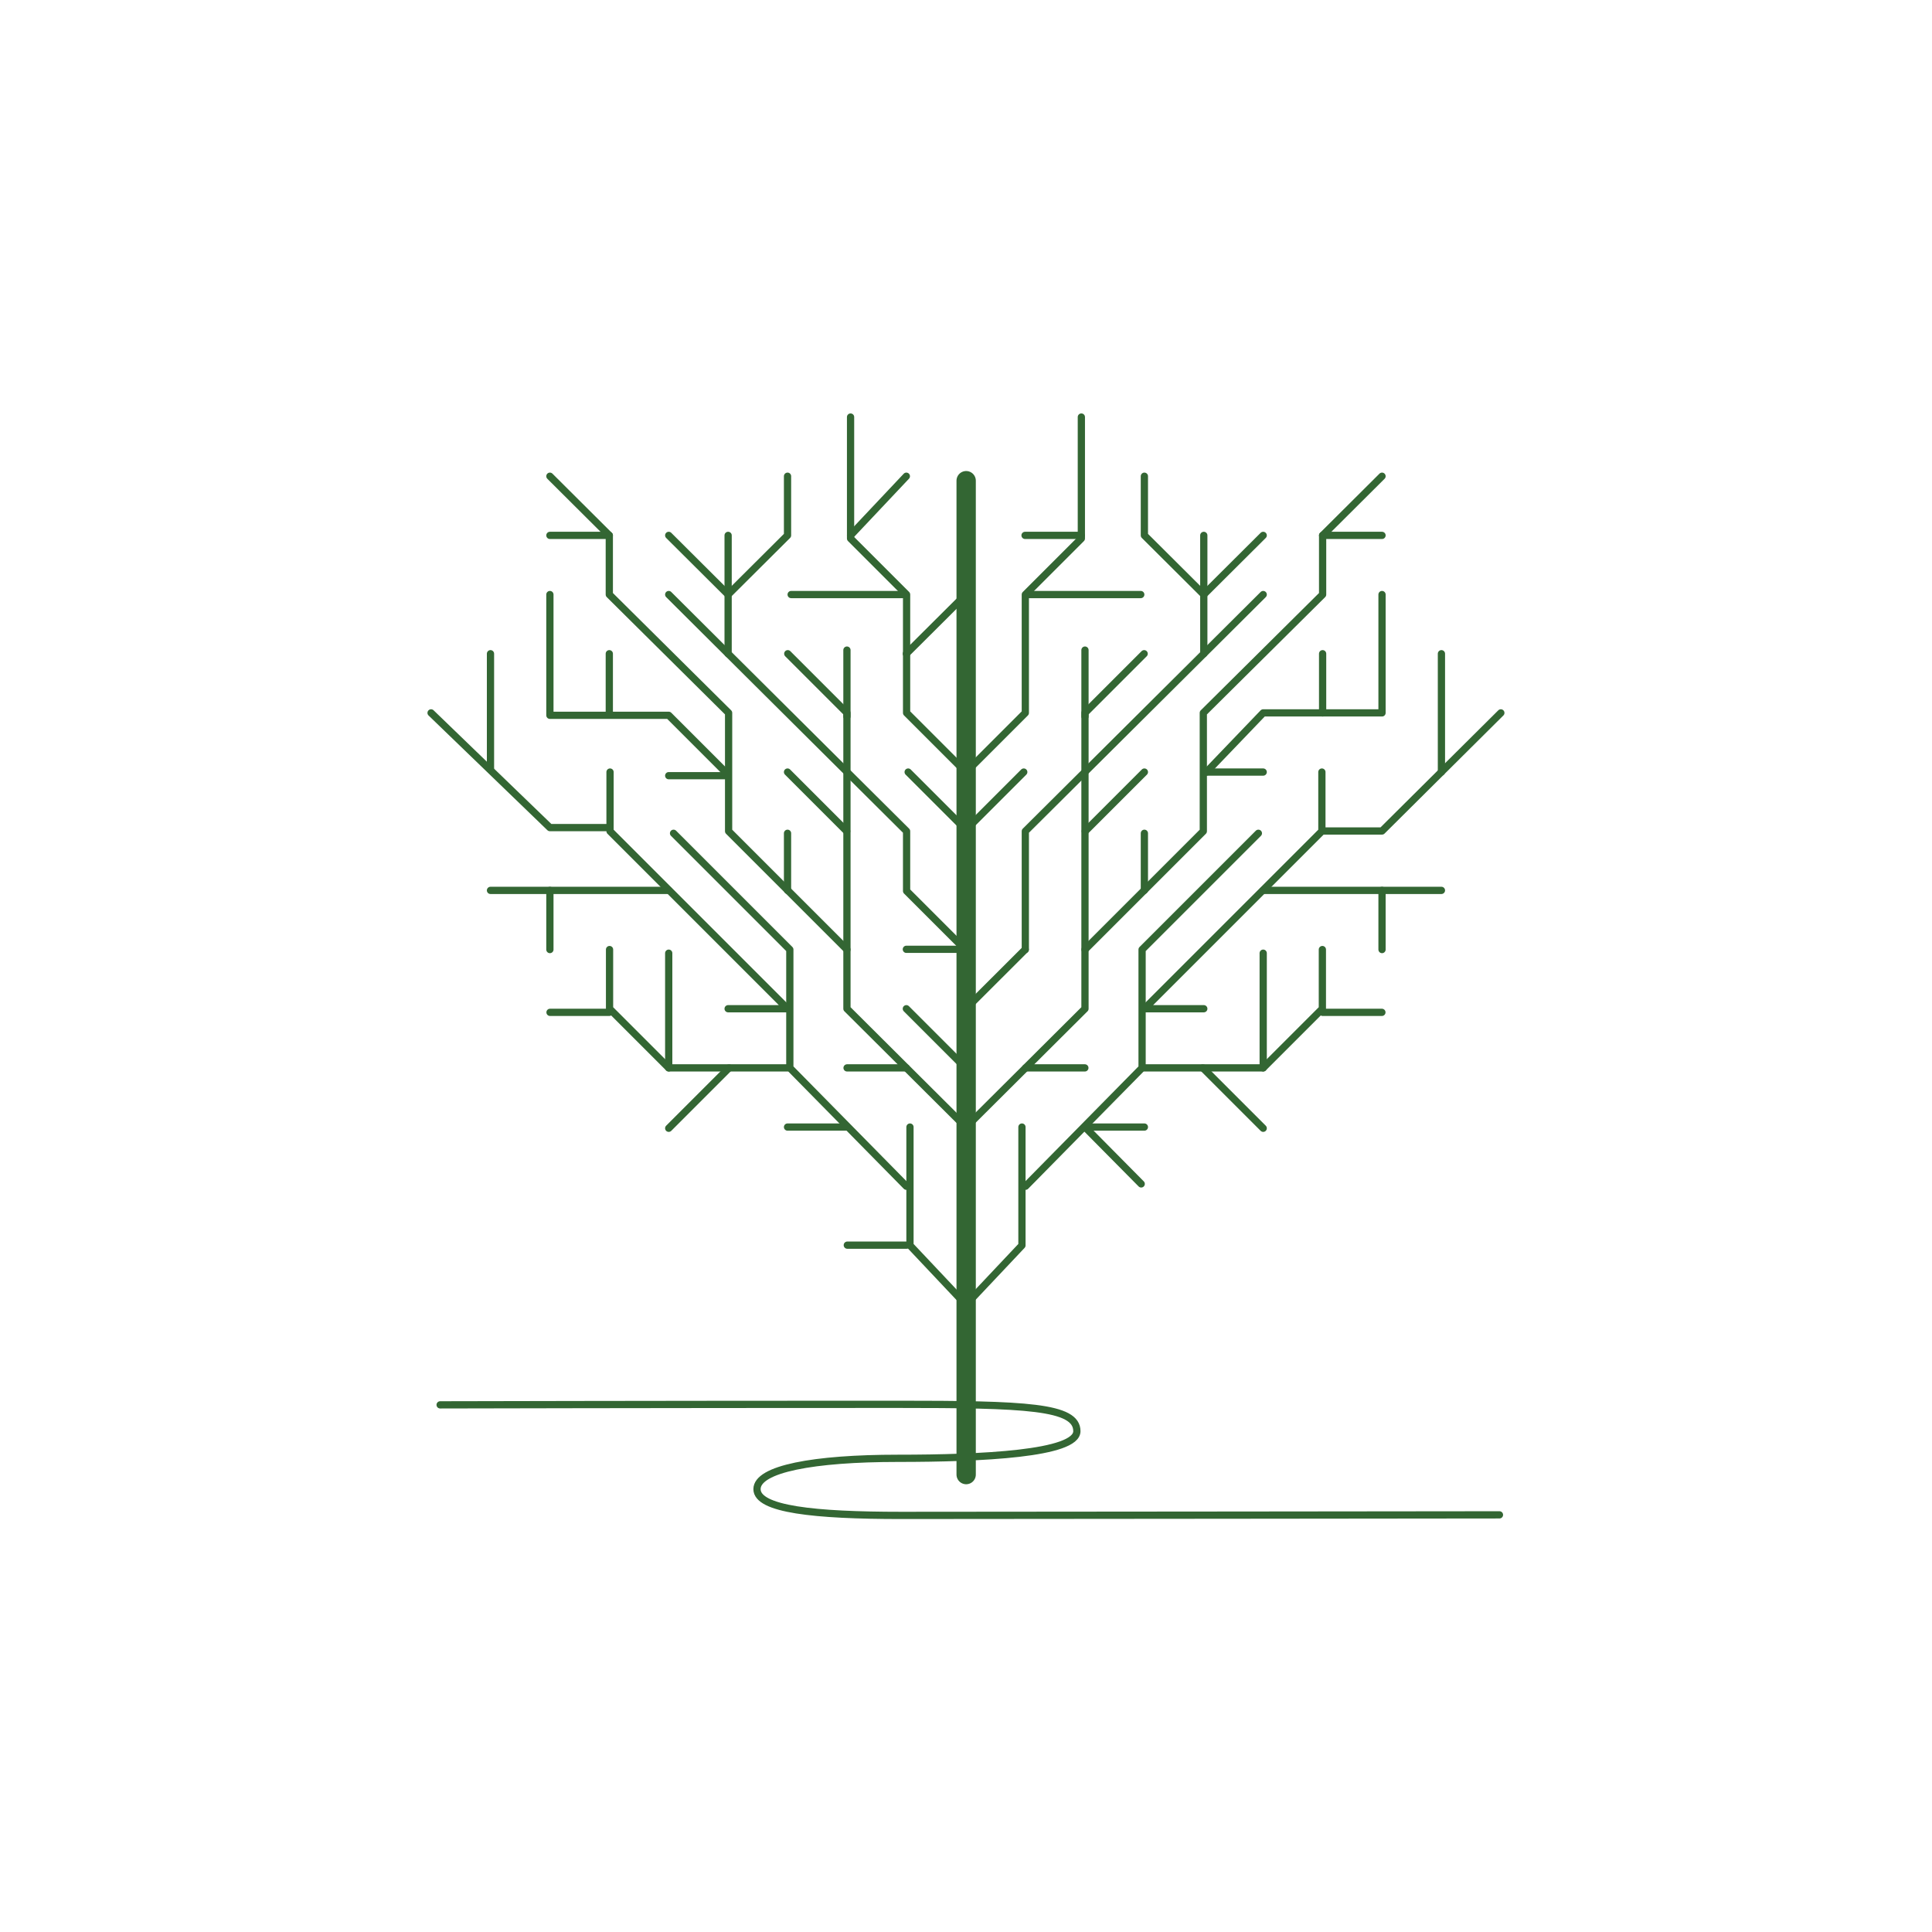
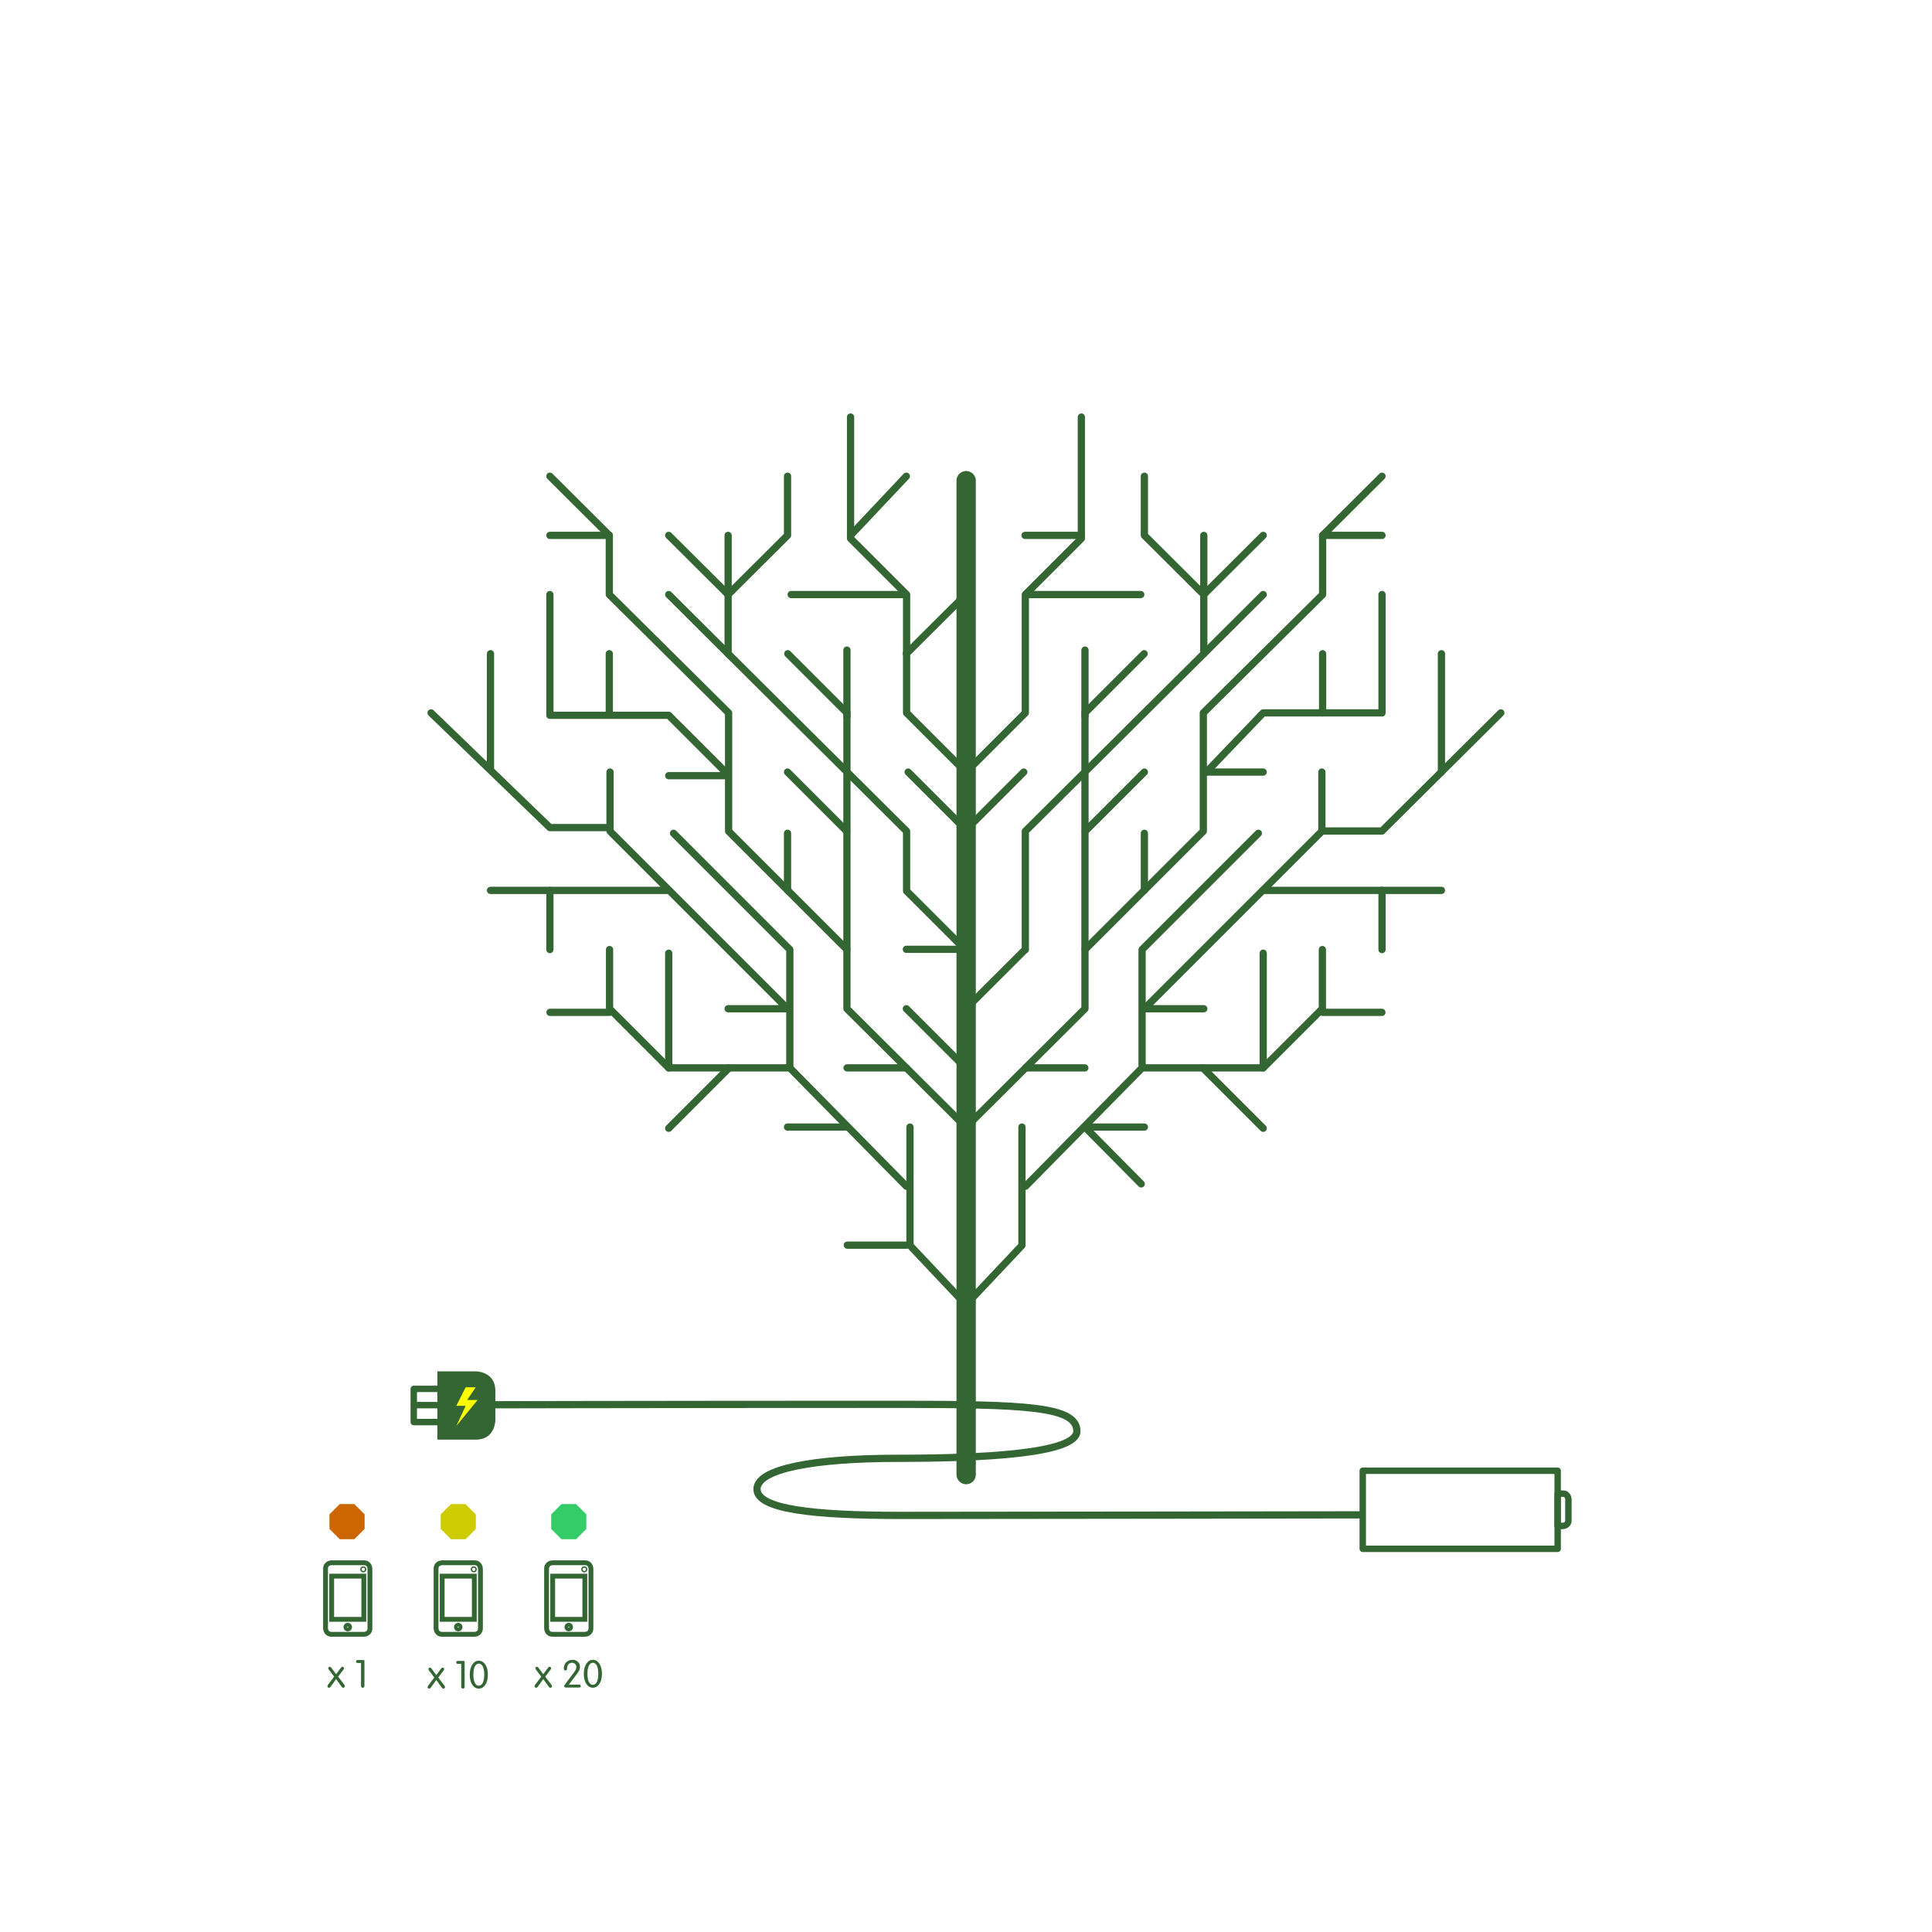
- <svg xmlns="http://www.w3.org/2000/svg" xmlns:xlink="http://www.w3.org/1999/xlink" version="1.0" id="Layer_1" x="0px" y="0px" width="800px" height="800px" viewBox="0 0 800 800" enable-background="new 0 0 800 800" xml:space="preserve">
-   <defs id="defs4397" />
-   <g id="g4401">
-     <g id="g4213">
-       <defs id="defs4215">
-         <rect height="457.809" width="445.965" y="171.191" x="177" id="SVGID_1_" />
-       </defs>
-       <clipPath id="SVGID_2_">
-         <use id="use4219" overflow="visible" xlink:href="#SVGID_1_" />
-       </clipPath>
-       <path id="path4221" d="   M182.247,581.723c0,0,89.424-0.223,188.885-0.223c53.697,0,74.777,0.819,74.777,11.119c0,9.364-39.244,11.237-74.114,11.237   c-34.87,0-58.336,4.37-58.336,12.758c0,8.389,23.864,10.886,59.662,10.886c35.797,0,247.77-0.234,247.77-0.234" stroke-linejoin="round" stroke-linecap="round" stroke-width="3" stroke="#336633" fill="none" clip-path="url(#SVGID_2_)" />
-     </g>
-     <polyline id="polyline4223" points="399.9,466.691   350.7,417.691 350.7,295.191 326.2,270.691 " stroke-linejoin="round" stroke-linecap="round" stroke-width="3" stroke="#336633" fill="none" />
-     <polyline id="polyline4225" points="399.9,393.441   375.4,368.941 375.4,344.191 301.5,270.691 301.5,221.691 " stroke-linejoin="round" stroke-linecap="round" stroke-width="3" stroke="#336633" fill="none" />
-     <line id="line4227" y2="270.691" x2="301.5" y1="246.191" x1="276.9" stroke-linejoin="round" stroke-linecap="round" stroke-width="3" stroke="#336633" fill="none" />
-     <polyline id="polyline4229" points="350.7,393.191   301.7,344.191 301.7,295.191 252.3,246.191 252.3,221.691 227.7,197.191 " stroke-linejoin="round" stroke-linecap="round" stroke-width="3" stroke="#336633" fill="none" />
-     <polyline id="polyline4231" points="300.4,319.691   276.9,296.191 227.7,296.191 227.7,246.191 " stroke-linejoin="round" stroke-linecap="round" stroke-width="3" stroke="#336633" fill="none" />
-     <g id="g4233">
-       <defs id="defs4235">
-         <rect height="457.809" width="445.965" y="171.191" x="177" id="SVGID_3_" />
-       </defs>
-       <clipPath id="SVGID_4_">
-         <use id="use4239" overflow="visible" xlink:href="#SVGID_3_" />
-       </clipPath>
-       <polyline id="polyline4241" points="   399.9,319.691 375.4,295.191 375.4,246.191 352.2,222.991 352.2,172.691  " stroke-linejoin="round" stroke-linecap="round" stroke-width="3" stroke="#336633" fill="none" clip-path="url(#SVGID_4_)" />
-     </g>
-     <polyline id="polyline4243" points="399.9,540.191   376.8,515.691 376.8,466.691 " stroke-linejoin="round" stroke-linecap="round" stroke-width="3" stroke="#336633" fill="none" />
-     <polyline id="polyline4245" points="375.3,491.191   327.05,442.191 327.05,393.191 278.9,345.041 " stroke-linejoin="round" stroke-linecap="round" stroke-width="3" stroke="#336633" fill="none" />
-     <polyline id="polyline4247" points="301.5,417.691   326.1,417.691 252.6,344.191 252.6,319.691 " stroke-linejoin="round" stroke-linecap="round" stroke-width="3" stroke="#336633" fill="none" />
-     <line id="line4249" y2="368.691" x2="203.1" y1="368.691" x1="276.9" stroke-linejoin="round" stroke-linecap="round" stroke-width="3" stroke="#336633" fill="none" />
-     <g id="g4251">
-       <defs id="defs4253">
-         <rect height="457.809" width="445.965" y="171.191" x="177" id="SVGID_5_" />
-       </defs>
-       <clipPath id="SVGID_6_">
-         <use id="use4257" overflow="visible" xlink:href="#SVGID_5_" />
-       </clipPath>
-       <polyline id="polyline4259" points="   251.8,342.691 227.7,342.691 178.5,295.191  " stroke-linejoin="round" stroke-linecap="round" stroke-width="3" stroke="#336633" fill="none" clip-path="url(#SVGID_6_)" />
-     </g>
-     <line id="line4261" y2="393.191" x2="227.7" y1="368.691" x1="227.7" stroke-linejoin="round" stroke-linecap="round" stroke-width="3" stroke="#336633" fill="none" />
-     <line id="line4263" y2="344.191" x2="350.6" y1="319.691" x1="326.1" stroke-linejoin="round" stroke-linecap="round" stroke-width="3" stroke="#336633" fill="none" />
-     <line id="line4265" y2="442.191" x2="399.8" y1="417.691" x1="375.3" stroke-linejoin="round" stroke-linecap="round" stroke-width="3" stroke="#336633" fill="none" />
-     <line id="line4267" y2="246.191" x2="327.6" y1="246.191" x1="373.8" stroke-linejoin="round" stroke-linecap="round" stroke-width="3" stroke="#336633" fill="none" />
-     <line id="line4269" y2="321.191" x2="276.9" y1="321.191" x1="300.4" stroke-linejoin="round" stroke-linecap="round" stroke-width="3" stroke="#336633" fill="none" />
-     <line id="line4271" y2="295.191" x2="252.3" y1="270.691" x1="252.3" stroke-linejoin="round" stroke-linecap="round" stroke-width="3" stroke="#336633" fill="none" />
-     <line id="line4273" y2="318.092" x2="203.1" y1="270.691" x1="203.1" stroke-linejoin="round" stroke-linecap="round" stroke-width="3" stroke="#336633" fill="none" />
-     <line id="line4275" y2="296.691" x2="350.7" y1="269.191" x1="350.7" stroke-linejoin="round" stroke-linecap="round" stroke-width="3" stroke="#336633" fill="none" />
-     <line id="line4277" y2="343.541" x2="399.9" y1="319.691" x1="376.05" stroke-linejoin="round" stroke-linecap="round" stroke-width="3" stroke="#336633" fill="none" />
-     <line id="line4279" y2="368.691" x2="326.1" y1="345.041" x1="326.1" stroke-linejoin="round" stroke-linecap="round" stroke-width="3" stroke="#336633" fill="none" />
-     <line id="line4281" y2="442.191" x2="350.75" y1="442.191" x1="375.3" stroke-linejoin="round" stroke-linecap="round" stroke-width="3" stroke="#336633" fill="none" />
-     <path id="path4283" d="M399.9,370.191" stroke-linejoin="round" stroke-linecap="round" stroke-width="3" stroke="#336633" fill="none" />
-     <line id="line4285" y2="466.691" x2="326.1" y1="466.691" x1="350.7" stroke-linejoin="round" stroke-linecap="round" stroke-width="3" stroke="#336633" fill="none" />
-     <polyline id="polyline4287" points="326.1,442.191   276.9,442.191 252.4,417.691 252.4,393.191 " stroke-linejoin="round" stroke-linecap="round" stroke-width="3" stroke="#336633" fill="none" />
-     <line id="line4289" y2="419.191" x2="227.75" y1="419.191" x1="252.3" stroke-linejoin="round" stroke-linecap="round" stroke-width="3" stroke="#336633" fill="none" />
-     <line id="line4291" y2="394.691" x2="276.9" y1="442.191" x1="276.9" stroke-linejoin="round" stroke-linecap="round" stroke-width="3" stroke="#336633" fill="none" />
-     <line id="line4293" y2="467.191" x2="276.9" y1="442.191" x1="301.9" stroke-linejoin="round" stroke-linecap="round" stroke-width="3" stroke="#336633" fill="none" />
-     <polyline id="polyline4295" points="326.1,197.191   326.1,221.691 301.5,246.191 276.9,221.691 " stroke-linejoin="round" stroke-linecap="round" stroke-width="3" stroke="#336633" fill="none" />
-     <line id="line4297" y2="246.191" x2="399.9" y1="270.691" x1="375.3" stroke-linejoin="round" stroke-linecap="round" stroke-width="3" stroke="#336633" fill="none" />
-     <path id="path4299" d="M375.3,246.191" stroke-linejoin="round" stroke-linecap="round" stroke-width="3" stroke="#336633" fill="none" />
-     <line id="line4301" y2="221.691" x2="227.7" y1="221.691" x1="252.3" stroke-linejoin="round" stroke-linecap="round" stroke-width="3" stroke="#336633" fill="none" />
-     <line id="line4303" y2="197.191" x2="375.3" y1="221.691" x1="352.2" stroke-linejoin="round" stroke-linecap="round" stroke-width="3" stroke="#336633" fill="none" />
-     <line id="line4305" y2="610.592" x2="400.065" y1="199.042" x1="400.065" stroke-linejoin="round" stroke-linecap="round" stroke-width="8" stroke="#336633" fill="none" />
-     <polyline id="polyline4307" points="400.065,466.691   449.266,417.691 449.266,295.191 473.766,270.691 " stroke-linejoin="round" stroke-linecap="round" stroke-width="3" stroke="#336633" fill="none" />
-     <polyline id="polyline4309" points="424.565,393.191   424.565,344.191 498.465,270.691 498.465,221.691 " stroke-linejoin="round" stroke-linecap="round" stroke-width="3" stroke="#336633" fill="none" />
-     <line id="line4311" y2="270.691" x2="498.465" y1="246.191" x1="523.065" stroke-linejoin="round" stroke-linecap="round" stroke-width="3" stroke="#336633" fill="none" />
-     <polyline id="polyline4313" points="449.266,393.191   498.266,344.191 498.266,295.191 547.666,246.191 547.666,221.691 572.266,197.191 " stroke-linejoin="round" stroke-linecap="round" stroke-width="3" stroke="#336633" fill="none" />
-     <polyline id="polyline4315" points="499.565,319.691   523.065,295.191 572.266,295.191 572.266,246.191 " stroke-linejoin="round" stroke-linecap="round" stroke-width="3" stroke="#336633" fill="none" />
-     <g id="g4317">
-       <defs id="defs4319">
-         <rect height="457.809" width="445.965" y="171.191" x="177" id="SVGID_7_" />
-       </defs>
-       <clipPath id="SVGID_8_">
-         <use id="use4323" overflow="visible" xlink:href="#SVGID_7_" />
-       </clipPath>
-       <polyline id="polyline4325" points="   400.065,319.691 424.565,295.191 424.565,246.191 447.766,222.991 447.766,172.691  " stroke-linejoin="round" stroke-linecap="round" stroke-width="3" stroke="#336633" fill="none" clip-path="url(#SVGID_8_)" />
-     </g>
-     <polyline id="polyline4327" points="400.065,540.191   423.166,515.691 423.166,466.691 " stroke-linejoin="round" stroke-linecap="round" stroke-width="3" stroke="#336633" fill="none" />
-     <polyline id="polyline4329" points="424.666,491.191   472.915,442.191 472.915,393.191 521.065,345.041 " stroke-linejoin="round" stroke-linecap="round" stroke-width="3" stroke="#336633" fill="none" />
-     <polyline id="polyline4331" points="498.465,417.691   473.865,417.691 547.365,344.191 547.365,319.691 " stroke-linejoin="round" stroke-linecap="round" stroke-width="3" stroke="#336633" fill="none" />
-     <line id="line4333" y2="368.691" x2="596.865" y1="368.691" x1="523.065" stroke-linejoin="round" stroke-linecap="round" stroke-width="3" stroke="#336633" fill="none" />
-     <g id="g4335">
-       <defs id="defs4337">
-         <rect height="457.809" width="445.965" y="171.191" x="177" id="SVGID_9_" />
-       </defs>
-       <clipPath id="SVGID_10_">
-         <use id="use4341" overflow="visible" xlink:href="#SVGID_9_" />
-       </clipPath>
-       <polyline id="polyline4343" points="   547.5,344.092 572.266,344.092 621.465,295.191  " stroke-linejoin="round" stroke-linecap="round" stroke-width="3" stroke="#336633" fill="none" clip-path="url(#SVGID_10_)" />
-     </g>
-     <line id="line4345" y2="393.191" x2="572.266" y1="368.691" x1="572.266" stroke-linejoin="round" stroke-linecap="round" stroke-width="3" stroke="#336633" fill="none" />
-     <line id="line4347" y2="344.191" x2="449.365" y1="319.691" x1="473.865" stroke-linejoin="round" stroke-linecap="round" stroke-width="3" stroke="#336633" fill="none" />
-     <line id="line4349" y2="417.592" x2="400.065" y1="393.191" x1="424.5" stroke-linejoin="round" stroke-linecap="round" stroke-width="3" stroke="#336633" fill="none" />
-     <line id="line4351" y2="246.191" x2="472.365" y1="246.191" x1="426.166" stroke-linejoin="round" stroke-linecap="round" stroke-width="3" stroke="#336633" fill="none" />
-     <line id="line4353" y2="319.691" x2="523.064" y1="319.691" x1="498.8" stroke-linejoin="round" stroke-linecap="round" stroke-width="3" stroke="#336633" fill="none" />
-     <line id="line4355" y2="295.191" x2="547.666" y1="270.691" x1="547.666" stroke-linejoin="round" stroke-linecap="round" stroke-width="3" stroke="#336633" fill="none" />
-     <line id="line4357" y2="319.691" x2="596.865" y1="270.691" x1="596.865" stroke-linejoin="round" stroke-linecap="round" stroke-width="3" stroke="#336633" fill="none" />
-     <line id="line4359" y2="296.691" x2="449.266" y1="269.191" x1="449.266" stroke-linejoin="round" stroke-linecap="round" stroke-width="3" stroke="#336633" fill="none" />
-     <line id="line4361" y2="343.541" x2="400.065" y1="319.691" x1="423.916" stroke-linejoin="round" stroke-linecap="round" stroke-width="3" stroke="#336633" fill="none" />
-     <line id="line4363" y2="368.691" x2="473.865" y1="345.041" x1="473.865" stroke-linejoin="round" stroke-linecap="round" stroke-width="3" stroke="#336633" fill="none" />
-     <line id="line4365" y2="442.191" x2="449.215" y1="442.191" x1="424.666" stroke-linejoin="round" stroke-linecap="round" stroke-width="3" stroke="#336633" fill="none" />
-     <path id="path4367" d="M400.065,370.191" stroke-linejoin="round" stroke-linecap="round" stroke-width="3" stroke="#336633" fill="none" />
-     <path id="path4369" d="M449.266,417.691" stroke-linejoin="round" stroke-linecap="round" stroke-width="3" stroke="#336633" fill="none" />
-     <line id="line4371" y2="466.691" x2="473.865" y1="466.691" x1="449.266" stroke-linejoin="round" stroke-linecap="round" stroke-width="3" stroke="#336633" fill="none" />
-     <line id="line4373" y2="515.591" x2="375.45" y1="515.591" x1="350.85" stroke-linejoin="round" stroke-linecap="round" stroke-width="3" stroke="#336633" fill="none" />
-     <polyline id="polyline4375" points="473.865,442.191   523.065,442.191 547.565,417.691 547.565,393.191 " stroke-linejoin="round" stroke-linecap="round" stroke-width="3" stroke="#336633" fill="none" />
-     <line id="line4377" y2="419.191" x2="572.215" y1="419.191" x1="547.666" stroke-linejoin="round" stroke-linecap="round" stroke-width="3" stroke="#336633" fill="none" />
-     <line id="line4379" y2="394.691" x2="523.065" y1="442.191" x1="523.065" stroke-linejoin="round" stroke-linecap="round" stroke-width="3" stroke="#336633" fill="none" />
-     <line id="line4381" y2="467.191" x2="523.065" y1="442.191" x1="498.065" stroke-linejoin="round" stroke-linecap="round" stroke-width="3" stroke="#336633" fill="none" />
-     <polyline id="polyline4383" points="473.865,197.191   473.865,221.691 498.465,246.191 523.065,221.691 " stroke-linejoin="round" stroke-linecap="round" stroke-width="3" stroke="#336633" fill="none" />
-     <path id="path4385" d="M424.666,246.191" stroke-linejoin="round" stroke-linecap="round" stroke-width="3" stroke="#336633" fill="none" />
-     <line id="line4387" y2="221.691" x2="572.266" y1="221.691" x1="547.666" stroke-linejoin="round" stroke-linecap="round" stroke-width="3" stroke="#336633" fill="none" />
-     <line id="line4389" y2="221.691" x2="424.45" y1="221.691" x1="447.766" stroke-linejoin="round" stroke-linecap="round" stroke-width="3" stroke="#336633" fill="none" />
-     <line id="line4391" y2="393.091" x2="399.9" y1="393.091" x1="375.3" stroke-linejoin="round" stroke-linecap="round" stroke-width="3" stroke="#336633" fill="none" />
-     <line id="line4393" y2="490.23" x2="472.546" y1="466.892" x1="449.445" stroke-linejoin="round" stroke-linecap="round" stroke-width="3" stroke="#336633" fill="none" />
+ <svg xmlns="http://www.w3.org/2000/svg" version="1.0" id="Layer_1" x="0px" y="0px" width="800px" height="800px" viewBox="0 0 800 800" enable-background="new 0 0 800 800" xml:space="preserve">
+   <defs id="defs4555" />
+   <g id="g7228">
+     <path d="m 182.246,581.723 c 0,0 89.424,-0.223 188.885,-0.223 53.697,0 74.777,0.819 74.777,11.119 0,9.364 -39.244,11.237 -74.113,11.237 -34.871,0 -58.336,4.37 -58.336,12.758 0,8.389 23.863,10.886 59.662,10.886 35.797,0 190.168,-0.234 190.168,-0.234" id="path4399" style="fill:none;stroke:#336633;stroke-width:3;stroke-linecap:round;stroke-linejoin:round" />
+     <polyline points="399.9,466.691   350.7,417.691 350.7,295.191 326.2,270.691 " id="polyline4401" style="fill:none;stroke:#336633;stroke-width:3;stroke-linecap:round;stroke-linejoin:round" />
+     <polyline points="399.9,393.441   375.4,368.941 375.4,344.191 301.5,270.691 301.5,221.691 " id="polyline4403" style="fill:none;stroke:#336633;stroke-width:3;stroke-linecap:round;stroke-linejoin:round" />
+     <line x1="276.9" y1="246.191" x2="301.5" y2="270.691" id="line4405" style="fill:none;stroke:#336633;stroke-width:3;stroke-linecap:round;stroke-linejoin:round" />
+     <polyline points="350.7,393.191   301.7,344.191 301.7,295.191 252.3,246.191 252.3,221.691 227.7,197.191 " id="polyline4407" style="fill:none;stroke:#336633;stroke-width:3;stroke-linecap:round;stroke-linejoin:round" />
+     <polyline points="300.4,319.691   276.9,296.191 227.7,296.191 227.7,246.191 " id="polyline4409" style="fill:none;stroke:#336633;stroke-width:3;stroke-linecap:round;stroke-linejoin:round" />
+     <polyline points="399.9,319.691   375.4,295.191 375.4,246.191 352.2,222.991 352.2,172.691 " id="polyline4411" style="fill:none;stroke:#336633;stroke-width:3;stroke-linecap:round;stroke-linejoin:round" />
+     <polyline points="399.9,540.191   376.8,515.691 376.8,466.691 " id="polyline4413" style="fill:none;stroke:#336633;stroke-width:3;stroke-linecap:round;stroke-linejoin:round" />
+     <polyline points="375.3,491.191   327.05,442.191 327.05,393.191 278.9,345.041 " id="polyline4415" style="fill:none;stroke:#336633;stroke-width:3;stroke-linecap:round;stroke-linejoin:round" />
+     <polyline points="301.5,417.691   326.1,417.691 252.6,344.191 252.6,319.691 " id="polyline4417" style="fill:none;stroke:#336633;stroke-width:3;stroke-linecap:round;stroke-linejoin:round" />
+     <line x1="276.9" y1="368.691" x2="203.1" y2="368.691" id="line4419" style="fill:none;stroke:#336633;stroke-width:3;stroke-linecap:round;stroke-linejoin:round" />
+     <polyline points="251.8,342.691   227.7,342.691 178.5,295.191 " id="polyline4421" style="fill:none;stroke:#336633;stroke-width:3;stroke-linecap:round;stroke-linejoin:round" />
+     <line x1="227.7" y1="368.691" x2="227.7" y2="393.191" id="line4423" style="fill:none;stroke:#336633;stroke-width:3;stroke-linecap:round;stroke-linejoin:round" />
+     <line x1="326.1" y1="319.691" x2="350.6" y2="344.191" id="line4425" style="fill:none;stroke:#336633;stroke-width:3;stroke-linecap:round;stroke-linejoin:round" />
+     <line x1="375.3" y1="417.691" x2="399.8" y2="442.191" id="line4427" style="fill:none;stroke:#336633;stroke-width:3;stroke-linecap:round;stroke-linejoin:round" />
+     <line x1="373.8" y1="246.191" x2="327.6" y2="246.191" id="line4429" style="fill:none;stroke:#336633;stroke-width:3;stroke-linecap:round;stroke-linejoin:round" />
+     <line x1="300.4" y1="321.191" x2="276.9" y2="321.191" id="line4431" style="fill:none;stroke:#336633;stroke-width:3;stroke-linecap:round;stroke-linejoin:round" />
+     <line x1="252.3" y1="270.691" x2="252.3" y2="295.191" id="line4433" style="fill:none;stroke:#336633;stroke-width:3;stroke-linecap:round;stroke-linejoin:round" />
+     <line x1="203.1" y1="270.691" x2="203.1" y2="318.092" id="line4435" style="fill:none;stroke:#336633;stroke-width:3;stroke-linecap:round;stroke-linejoin:round" />
+     <line x1="350.7" y1="269.191" x2="350.7" y2="296.691" id="line4437" style="fill:none;stroke:#336633;stroke-width:3;stroke-linecap:round;stroke-linejoin:round" />
+     <line x1="376.05" y1="319.691" x2="399.9" y2="343.541" id="line4439" style="fill:none;stroke:#336633;stroke-width:3;stroke-linecap:round;stroke-linejoin:round" />
+     <line x1="326.1" y1="345.041" x2="326.1" y2="368.691" id="line4441" style="fill:none;stroke:#336633;stroke-width:3;stroke-linecap:round;stroke-linejoin:round" />
+     <line x1="375.3" y1="442.191" x2="350.75" y2="442.191" id="line4443" style="fill:none;stroke:#336633;stroke-width:3;stroke-linecap:round;stroke-linejoin:round" />
+     <path d="M 399.9,370.191" id="path4445" style="fill:none;stroke:#336633;stroke-width:3;stroke-linecap:round;stroke-linejoin:round" />
+     <line x1="350.7" y1="466.691" x2="326.1" y2="466.691" id="line4447" style="fill:none;stroke:#336633;stroke-width:3;stroke-linecap:round;stroke-linejoin:round" />
+     <polyline points="326.1,442.191   276.9,442.191 252.4,417.691 252.4,393.191 " id="polyline4449" style="fill:none;stroke:#336633;stroke-width:3;stroke-linecap:round;stroke-linejoin:round" />
+     <line x1="252.3" y1="419.191" x2="227.75" y2="419.191" id="line4451" style="fill:none;stroke:#336633;stroke-width:3;stroke-linecap:round;stroke-linejoin:round" />
+     <line x1="276.9" y1="442.191" x2="276.9" y2="394.691" id="line4453" style="fill:none;stroke:#336633;stroke-width:3;stroke-linecap:round;stroke-linejoin:round" />
+     <line x1="301.9" y1="442.191" x2="276.9" y2="467.191" id="line4455" style="fill:none;stroke:#336633;stroke-width:3;stroke-linecap:round;stroke-linejoin:round" />
+     <polyline points="326.1,197.191   326.1,221.691 301.5,246.191 276.9,221.691 " id="polyline4457" style="fill:none;stroke:#336633;stroke-width:3;stroke-linecap:round;stroke-linejoin:round" />
+     <line x1="375.3" y1="270.691" x2="399.9" y2="246.191" id="line4459" style="fill:none;stroke:#336633;stroke-width:3;stroke-linecap:round;stroke-linejoin:round" />
+     <path d="M 375.3,246.191" id="path4461" style="fill:none;stroke:#336633;stroke-width:3;stroke-linecap:round;stroke-linejoin:round" />
+     <line x1="252.3" y1="221.691" x2="227.7" y2="221.691" id="line4463" style="fill:none;stroke:#336633;stroke-width:3;stroke-linecap:round;stroke-linejoin:round" />
+     <line x1="352.2" y1="221.691" x2="375.3" y2="197.191" id="line4465" style="fill:none;stroke:#336633;stroke-width:3;stroke-linecap:round;stroke-linejoin:round" />
+     <line x1="400.065" y1="199.042" x2="400.065" y2="610.592" id="line4467" style="fill:none;stroke:#336633;stroke-width:8;stroke-linecap:round;stroke-linejoin:round" />
+     <polyline points="400.065,466.691   449.266,417.691 449.266,295.191 473.766,270.691 " id="polyline4469" style="fill:none;stroke:#336633;stroke-width:3;stroke-linecap:round;stroke-linejoin:round" />
+     <polyline points="424.565,393.191   424.565,344.191 498.465,270.691 498.465,221.691 " id="polyline4471" style="fill:none;stroke:#336633;stroke-width:3;stroke-linecap:round;stroke-linejoin:round" />
+     <line x1="523.065" y1="246.191" x2="498.465" y2="270.691" id="line4473" style="fill:none;stroke:#336633;stroke-width:3;stroke-linecap:round;stroke-linejoin:round" />
+     <polyline points="449.266,393.191   498.266,344.191 498.266,295.191 547.666,246.191 547.666,221.691 572.266,197.191 " id="polyline4475" style="fill:none;stroke:#336633;stroke-width:3;stroke-linecap:round;stroke-linejoin:round" />
+     <polyline points="499.565,319.691   523.065,295.191 572.266,295.191 572.266,246.191 " id="polyline4477" style="fill:none;stroke:#336633;stroke-width:3;stroke-linecap:round;stroke-linejoin:round" />
+     <polyline points="400.065,319.691   424.565,295.191 424.565,246.191 447.766,222.991 447.766,172.691 " id="polyline4479" style="fill:none;stroke:#336633;stroke-width:3;stroke-linecap:round;stroke-linejoin:round" />
+     <polyline points="400.065,540.191   423.166,515.691 423.166,466.691 " id="polyline4481" style="fill:none;stroke:#336633;stroke-width:3;stroke-linecap:round;stroke-linejoin:round" />
+     <polyline points="424.666,491.191   472.915,442.191 472.915,393.191 521.065,345.041 " id="polyline4483" style="fill:none;stroke:#336633;stroke-width:3;stroke-linecap:round;stroke-linejoin:round" />
+     <polyline points="498.465,417.691   473.865,417.691 547.365,344.191 547.365,319.691 " id="polyline4485" style="fill:none;stroke:#336633;stroke-width:3;stroke-linecap:round;stroke-linejoin:round" />
+     <line x1="523.065" y1="368.691" x2="596.865" y2="368.691" id="line4487" style="fill:none;stroke:#336633;stroke-width:3;stroke-linecap:round;stroke-linejoin:round" />
+     <polyline points="547.5,344.092   572.266,344.092 621.465,295.191 " id="polyline4489" style="fill:none;stroke:#336633;stroke-width:3;stroke-linecap:round;stroke-linejoin:round" />
+     <line x1="572.266" y1="368.691" x2="572.266" y2="393.191" id="line4491" style="fill:none;stroke:#336633;stroke-width:3;stroke-linecap:round;stroke-linejoin:round" />
+     <line x1="473.865" y1="319.691" x2="449.365" y2="344.191" id="line4493" style="fill:none;stroke:#336633;stroke-width:3;stroke-linecap:round;stroke-linejoin:round" />
+     <line x1="424.5" y1="393.191" x2="400.064" y2="417.592" id="line4495" style="fill:none;stroke:#336633;stroke-width:3;stroke-linecap:round;stroke-linejoin:round" />
+     <line x1="426.166" y1="246.191" x2="472.365" y2="246.191" id="line4497" style="fill:none;stroke:#336633;stroke-width:3;stroke-linecap:round;stroke-linejoin:round" />
+     <line x1="498.8" y1="319.691" x2="523.064" y2="319.691" id="line4499" style="fill:none;stroke:#336633;stroke-width:3;stroke-linecap:round;stroke-linejoin:round" />
+     <line x1="547.666" y1="270.691" x2="547.666" y2="295.191" id="line4501" style="fill:none;stroke:#336633;stroke-width:3;stroke-linecap:round;stroke-linejoin:round" />
+     <line x1="596.865" y1="270.691" x2="596.865" y2="319.691" id="line4503" style="fill:none;stroke:#336633;stroke-width:3;stroke-linecap:round;stroke-linejoin:round" />
+     <line x1="449.266" y1="269.191" x2="449.266" y2="296.691" id="line4505" style="fill:none;stroke:#336633;stroke-width:3;stroke-linecap:round;stroke-linejoin:round" />
+     <line x1="423.916" y1="319.691" x2="400.065" y2="343.541" id="line4507" style="fill:none;stroke:#336633;stroke-width:3;stroke-linecap:round;stroke-linejoin:round" />
+     <line x1="473.865" y1="345.041" x2="473.865" y2="368.691" id="line4509" style="fill:none;stroke:#336633;stroke-width:3;stroke-linecap:round;stroke-linejoin:round" />
+     <line x1="424.666" y1="442.191" x2="449.215" y2="442.191" id="line4511" style="fill:none;stroke:#336633;stroke-width:3;stroke-linecap:round;stroke-linejoin:round" />
+     <path d="M 400.065,370.191" id="path4513" style="fill:none;stroke:#336633;stroke-width:3;stroke-linecap:round;stroke-linejoin:round" />
+     <path d="M 449.266,417.691" id="path4515" style="fill:none;stroke:#336633;stroke-width:3;stroke-linecap:round;stroke-linejoin:round" />
+     <line x1="449.266" y1="466.691" x2="473.865" y2="466.691" id="line4517" style="fill:none;stroke:#336633;stroke-width:3;stroke-linecap:round;stroke-linejoin:round" />
+     <line x1="350.85" y1="515.591" x2="375.45" y2="515.591" id="line4519" style="fill:none;stroke:#336633;stroke-width:3;stroke-linecap:round;stroke-linejoin:round" />
+     <polyline points="473.865,442.191   523.065,442.191 547.565,417.691 547.565,393.191 " id="polyline4521" style="fill:none;stroke:#336633;stroke-width:3;stroke-linecap:round;stroke-linejoin:round" />
+     <line x1="547.666" y1="419.191" x2="572.215" y2="419.191" id="line4523" style="fill:none;stroke:#336633;stroke-width:3;stroke-linecap:round;stroke-linejoin:round" />
+     <line x1="523.065" y1="442.191" x2="523.065" y2="394.691" id="line4525" style="fill:none;stroke:#336633;stroke-width:3;stroke-linecap:round;stroke-linejoin:round" />
+     <line x1="498.065" y1="442.191" x2="523.065" y2="467.191" id="line4527" style="fill:none;stroke:#336633;stroke-width:3;stroke-linecap:round;stroke-linejoin:round" />
+     <polyline points="473.865,197.191   473.865,221.691 498.465,246.191 523.065,221.691 " id="polyline4529" style="fill:none;stroke:#336633;stroke-width:3;stroke-linecap:round;stroke-linejoin:round" />
+     <path d="M 424.666,246.191" id="path4531" style="fill:none;stroke:#336633;stroke-width:3;stroke-linecap:round;stroke-linejoin:round" />
+     <line x1="547.666" y1="221.691" x2="572.266" y2="221.691" id="line4533" style="fill:none;stroke:#336633;stroke-width:3;stroke-linecap:round;stroke-linejoin:round" />
+     <line x1="447.766" y1="221.691" x2="424.45" y2="221.691" id="line4535" style="fill:none;stroke:#336633;stroke-width:3;stroke-linecap:round;stroke-linejoin:round" />
+     <line x1="375.3" y1="393.091" x2="399.9" y2="393.091" id="line4537" style="fill:none;stroke:#336633;stroke-width:3;stroke-linecap:round;stroke-linejoin:round" />
+     <line x1="449.445" y1="466.892" x2="472.546" y2="490.23" id="line4539" style="fill:none;stroke:#336633;stroke-width:3;stroke-linecap:round;stroke-linejoin:round" />
+     <rect x="171.331" y="575.104" width="20.298" height="13.752" id="rect4541" style="fill:none;stroke:#336633;stroke-width:2.662;stroke-linecap:round;stroke-linejoin:round" />
+     <path d="m 181.109,567.84 h 15.965 c 0,0 8.041,0 8.041,8.043 v 12.194 c 0,0 0,8.042 -8.041,8.042 H 181.109 V 567.84 z" id="path4543" style="fill:#336633" />
+     <polygon points="193.424,579.722 197.748,579.722 188.948,590.482 192.826,582.122 188.948,582.122 192.826,574.443 197.002,574.443 " id="polygon4545" style="fill:#ffff00" />
+     <line x1="171.475" y1="581.842" x2="186.95" y2="581.842" id="line4547" style="fill:none;stroke:#336633;stroke-width:2.662;stroke-linecap:round;stroke-linejoin:round" />
+     <path d="m 649.44,620.808 c 0,0 0,-2.325 -2.325,-2.325 h -2.138 v 13.372 h 2.138 c 0,0 2.325,0 2.325,-2.324 v -8.723 z" id="path4549" style="fill:none;stroke:#336633;stroke-width:2.662;stroke-linecap:round;stroke-linejoin:round" />
+     <rect x="564.289" y="609.003" width="80.704" height="32.332" id="rect4551" style="fill:none;stroke:#336633;stroke-width:2.662;stroke-linecap:round;stroke-linejoin:round" />
+     <polygon id="polygon6992" points="110.499,117.262 106.235,113 100.207,113 95.944,117.262 95.944,123.291 100.207,127.554 106.235,127.554 110.499,123.291 " style="fill:#cc6600" transform="translate(40.47842,509.8084)" />
+     <path id="path6994" d="m 137.308,647.109 c 0,0 -2.506,0 -2.506,2.506 v 24.611 c 0,0 0,2.506 2.506,2.506 h 13.366 c 0,0 2.506,0 2.506,-2.506 v -24.611 c 0,0 0,-2.506 -2.506,-2.506 h -13.366 z" style="fill:none;stroke:#336633;stroke-width:2" />
+     <rect id="rect6996" height="17.891" width="13.31" y="652.644" x="137.336" style="fill:none;stroke:#336633;stroke-width:2" />
+     <circle id="circle6998" r="0.775" cy="163.929" cx="103.513" style="fill:none;stroke:#336633;stroke-width:2" transform="translate(40.47842,509.8084)" />
+     <circle id="circle7000" r="0.279" cy="140.027" cx="109.95" style="fill:none;stroke:#336633;stroke-width:2" transform="translate(40.47842,509.8084)" />
+     <path id="path7002" d="m 183.067,647.109 c 0,0 -2.506,0 -2.506,2.506 v 24.611 c 0,0 0,2.506 2.506,2.506 h 13.366 c 0,0 2.506,0 2.506,-2.506 v -24.611 c 0,0 0,-2.506 -2.506,-2.506 h -13.366 z" style="fill:none;stroke:#336633;stroke-width:2" />
+     <rect id="rect7004" height="17.891" width="13.31" y="652.644" x="183.095" style="fill:none;stroke:#336633;stroke-width:2" />
+     <circle id="circle7006" r="0.775" cy="163.929" cx="149.272" style="fill:none;stroke:#336633;stroke-width:2" transform="translate(40.47842,509.8084)" />
+     <circle id="circle7008" r="0.279" cy="140.027" cx="155.709" style="fill:none;stroke:#336633;stroke-width:2" transform="translate(40.47842,509.8084)" />
+     <path id="path7010" d="m 228.826,647.109 c 0,0 -2.506,0 -2.506,2.506 v 24.611 c 0,0 0,2.506 2.506,2.506 h 13.366 c 0,0 2.506,0 2.506,-2.506 v -24.611 c 0,0 0,-2.506 -2.506,-2.506 h -13.366 z" style="fill:none;stroke:#336633;stroke-width:2" />
+     <rect id="rect7012" height="17.891" width="13.31" y="652.644" x="228.854" style="fill:none;stroke:#336633;stroke-width:2" />
+     <circle id="circle7014" r="0.775" cy="163.929" cx="195.031" style="fill:none;stroke:#336633;stroke-width:2" transform="translate(40.47842,509.8084)" />
+     <circle id="circle7016" r="0.279" cy="140.027" cx="201.469" style="fill:none;stroke:#336633;stroke-width:2" transform="translate(40.47842,509.8084)" />
+     <path style="fill:#336633" d="m 138.37,694.26 -2.205,-2.892 c -0.176,-0.224 -0.24,-0.416 -0.24,-0.56 0,-0.352 0.256,-0.639 0.591,-0.639 0.319,0 0.463,0.144 0.607,0.319 l 2.061,2.748 2.061,-2.748 c 0.144,-0.176 0.288,-0.319 0.607,-0.319 0.335,0 0.591,0.287 0.591,0.639 0,0.144 -0.064,0.336 -0.239,0.56 l -2.205,2.892 2.508,3.291 c 0.224,0.304 0.288,0.511 0.288,0.671 0,0.352 -0.271,0.639 -0.639,0.639 -0.239,0 -0.479,-0.111 -0.623,-0.319 l -2.348,-3.259 -2.349,3.259 c -0.144,0.208 -0.383,0.319 -0.623,0.319 -0.367,0 -0.639,-0.287 -0.639,-0.639 0,-0.16 0.064,-0.367 0.288,-0.671 l 2.508,-3.291 z" id="path7020" />
+     <path style="fill:#336633" d="m 149.502,688.604 h -1.47 c -0.335,0 -0.607,-0.271 -0.607,-0.606 0,-0.336 0.272,-0.607 0.607,-0.607 h 2.444 c 0.271,0 0.431,0.032 0.431,0.384 v 10.336 c 0,0.464 -0.271,0.751 -0.703,0.751 -0.431,0 -0.703,-0.287 -0.703,-0.751 v -9.507 z" id="path7022" />
+     <polygon id="polygon7024" points="156.549,123.292 156.549,117.263 152.286,113 146.257,113 141.994,117.263 141.994,123.292 146.257,127.554 152.286,127.554 " style="fill:#cccc00" transform="translate(40.47842,509.8084)" />
+     <path style="fill:#336633" d="m 179.848,694.623 -2.205,-2.892 c -0.176,-0.224 -0.24,-0.416 -0.24,-0.56 0,-0.352 0.256,-0.639 0.591,-0.639 0.319,0 0.463,0.144 0.607,0.319 l 2.061,2.748 2.061,-2.748 c 0.144,-0.176 0.288,-0.319 0.607,-0.319 0.335,0 0.591,0.287 0.591,0.639 0,0.144 -0.064,0.336 -0.239,0.56 l -2.204,2.892 2.508,3.291 c 0.224,0.304 0.288,0.511 0.288,0.671 0,0.352 -0.271,0.639 -0.639,0.639 -0.239,0 -0.479,-0.111 -0.623,-0.319 l -2.348,-3.259 -2.349,3.259 c -0.144,0.208 -0.383,0.319 -0.623,0.319 -0.367,0 -0.639,-0.287 -0.639,-0.639 0,-0.16 0.064,-0.367 0.288,-0.671 l 2.507,-3.291 z" id="path7028" />
+     <path style="fill:#336633" d="m 190.98,688.967 h -1.47 c -0.335,0 -0.607,-0.271 -0.607,-0.606 0,-0.336 0.272,-0.607 0.607,-0.607 h 2.444 c 0.271,0 0.432,0.032 0.432,0.384 v 10.336 c 0,0.464 -0.271,0.751 -0.703,0.751 -0.431,0 -0.703,-0.287 -0.703,-0.751 v -9.507 z" id="path7030" />
+     <path style="fill:#336633" d="m 198.264,687.658 c 2.077,0 3.755,2.125 3.755,5.783 0,3.658 -1.678,5.783 -3.755,5.783 -2.077,0 -3.755,-2.125 -3.755,-5.783 0,-3.658 1.678,-5.783 3.755,-5.783 z m 0,10.352 c 1.246,0 2.253,-1.39 2.253,-4.569 0,-3.179 -1.007,-4.569 -2.253,-4.569 -1.246,0 -2.253,1.391 -2.253,4.569 0,3.18 1.007,4.569 2.253,4.569 z" id="path7032" />
+     <polygon id="polygon7034" points="202.309,123.292 202.309,117.263 198.045,113 192.016,113 187.754,117.263 187.754,123.292 192.016,127.554 198.045,127.554 " style="fill:#33cc66" transform="translate(40.47842,509.8084)" />
+     <path style="fill:#336633" d="m 224.138,694.26 -2.205,-2.892 c -0.176,-0.224 -0.24,-0.416 -0.24,-0.56 0,-0.352 0.256,-0.639 0.592,-0.639 0.319,0 0.463,0.144 0.607,0.319 l 2.061,2.748 2.061,-2.748 c 0.145,-0.176 0.287,-0.319 0.607,-0.319 0.336,0 0.591,0.287 0.591,0.639 0,0.144 -0.063,0.336 -0.239,0.56 l -2.205,2.892 2.508,3.291 c 0.225,0.304 0.288,0.511 0.288,0.671 0,0.352 -0.271,0.639 -0.64,0.639 -0.238,0 -0.479,-0.111 -0.623,-0.319 l -2.348,-3.259 -2.349,3.259 c -0.144,0.208 -0.384,0.319 -0.623,0.319 -0.367,0 -0.64,-0.287 -0.64,-0.639 0,-0.16 0.064,-0.367 0.288,-0.671 l 2.509,-3.291 z" id="path7038" />
+     <path style="fill:#336633" d="m 239.871,697.551 c 0.336,0 0.607,0.271 0.607,0.606 0,0.336 -0.271,0.607 -0.607,0.607 h -5.512 c -0.591,0 -0.767,-0.336 -0.767,-0.575 0,-0.176 0.063,-0.304 0.304,-0.639 l 3.93,-5.257 c 0.479,-0.623 0.831,-1.325 0.831,-2.013 0,-1.038 -0.782,-1.773 -1.806,-1.773 -1.357,0 -2.076,1.15 -2.076,2.572 0,0.495 -0.32,0.64 -0.623,0.64 -0.447,0 -0.688,-0.272 -0.688,-0.863 0,-1.885 1.278,-3.563 3.627,-3.563 1.885,0 3.067,1.358 3.067,2.828 0,0.654 -0.048,1.39 -0.782,2.348 l -3.818,5.081 h 4.313 z" id="path7040" />
+     <path style="fill:#336633" d="m 245.493,687.294 c 2.077,0 3.755,2.125 3.755,5.783 0,3.658 -1.678,5.783 -3.755,5.783 -2.077,0 -3.755,-2.125 -3.755,-5.783 0,-3.658 1.678,-5.783 3.755,-5.783 z m 0,10.353 c 1.246,0 2.253,-1.39 2.253,-4.569 0,-3.179 -1.007,-4.569 -2.253,-4.569 -1.246,0 -2.253,1.391 -2.253,4.569 0,3.179 1.007,4.569 2.253,4.569 z" id="path7042" />
  </g>
</svg>
